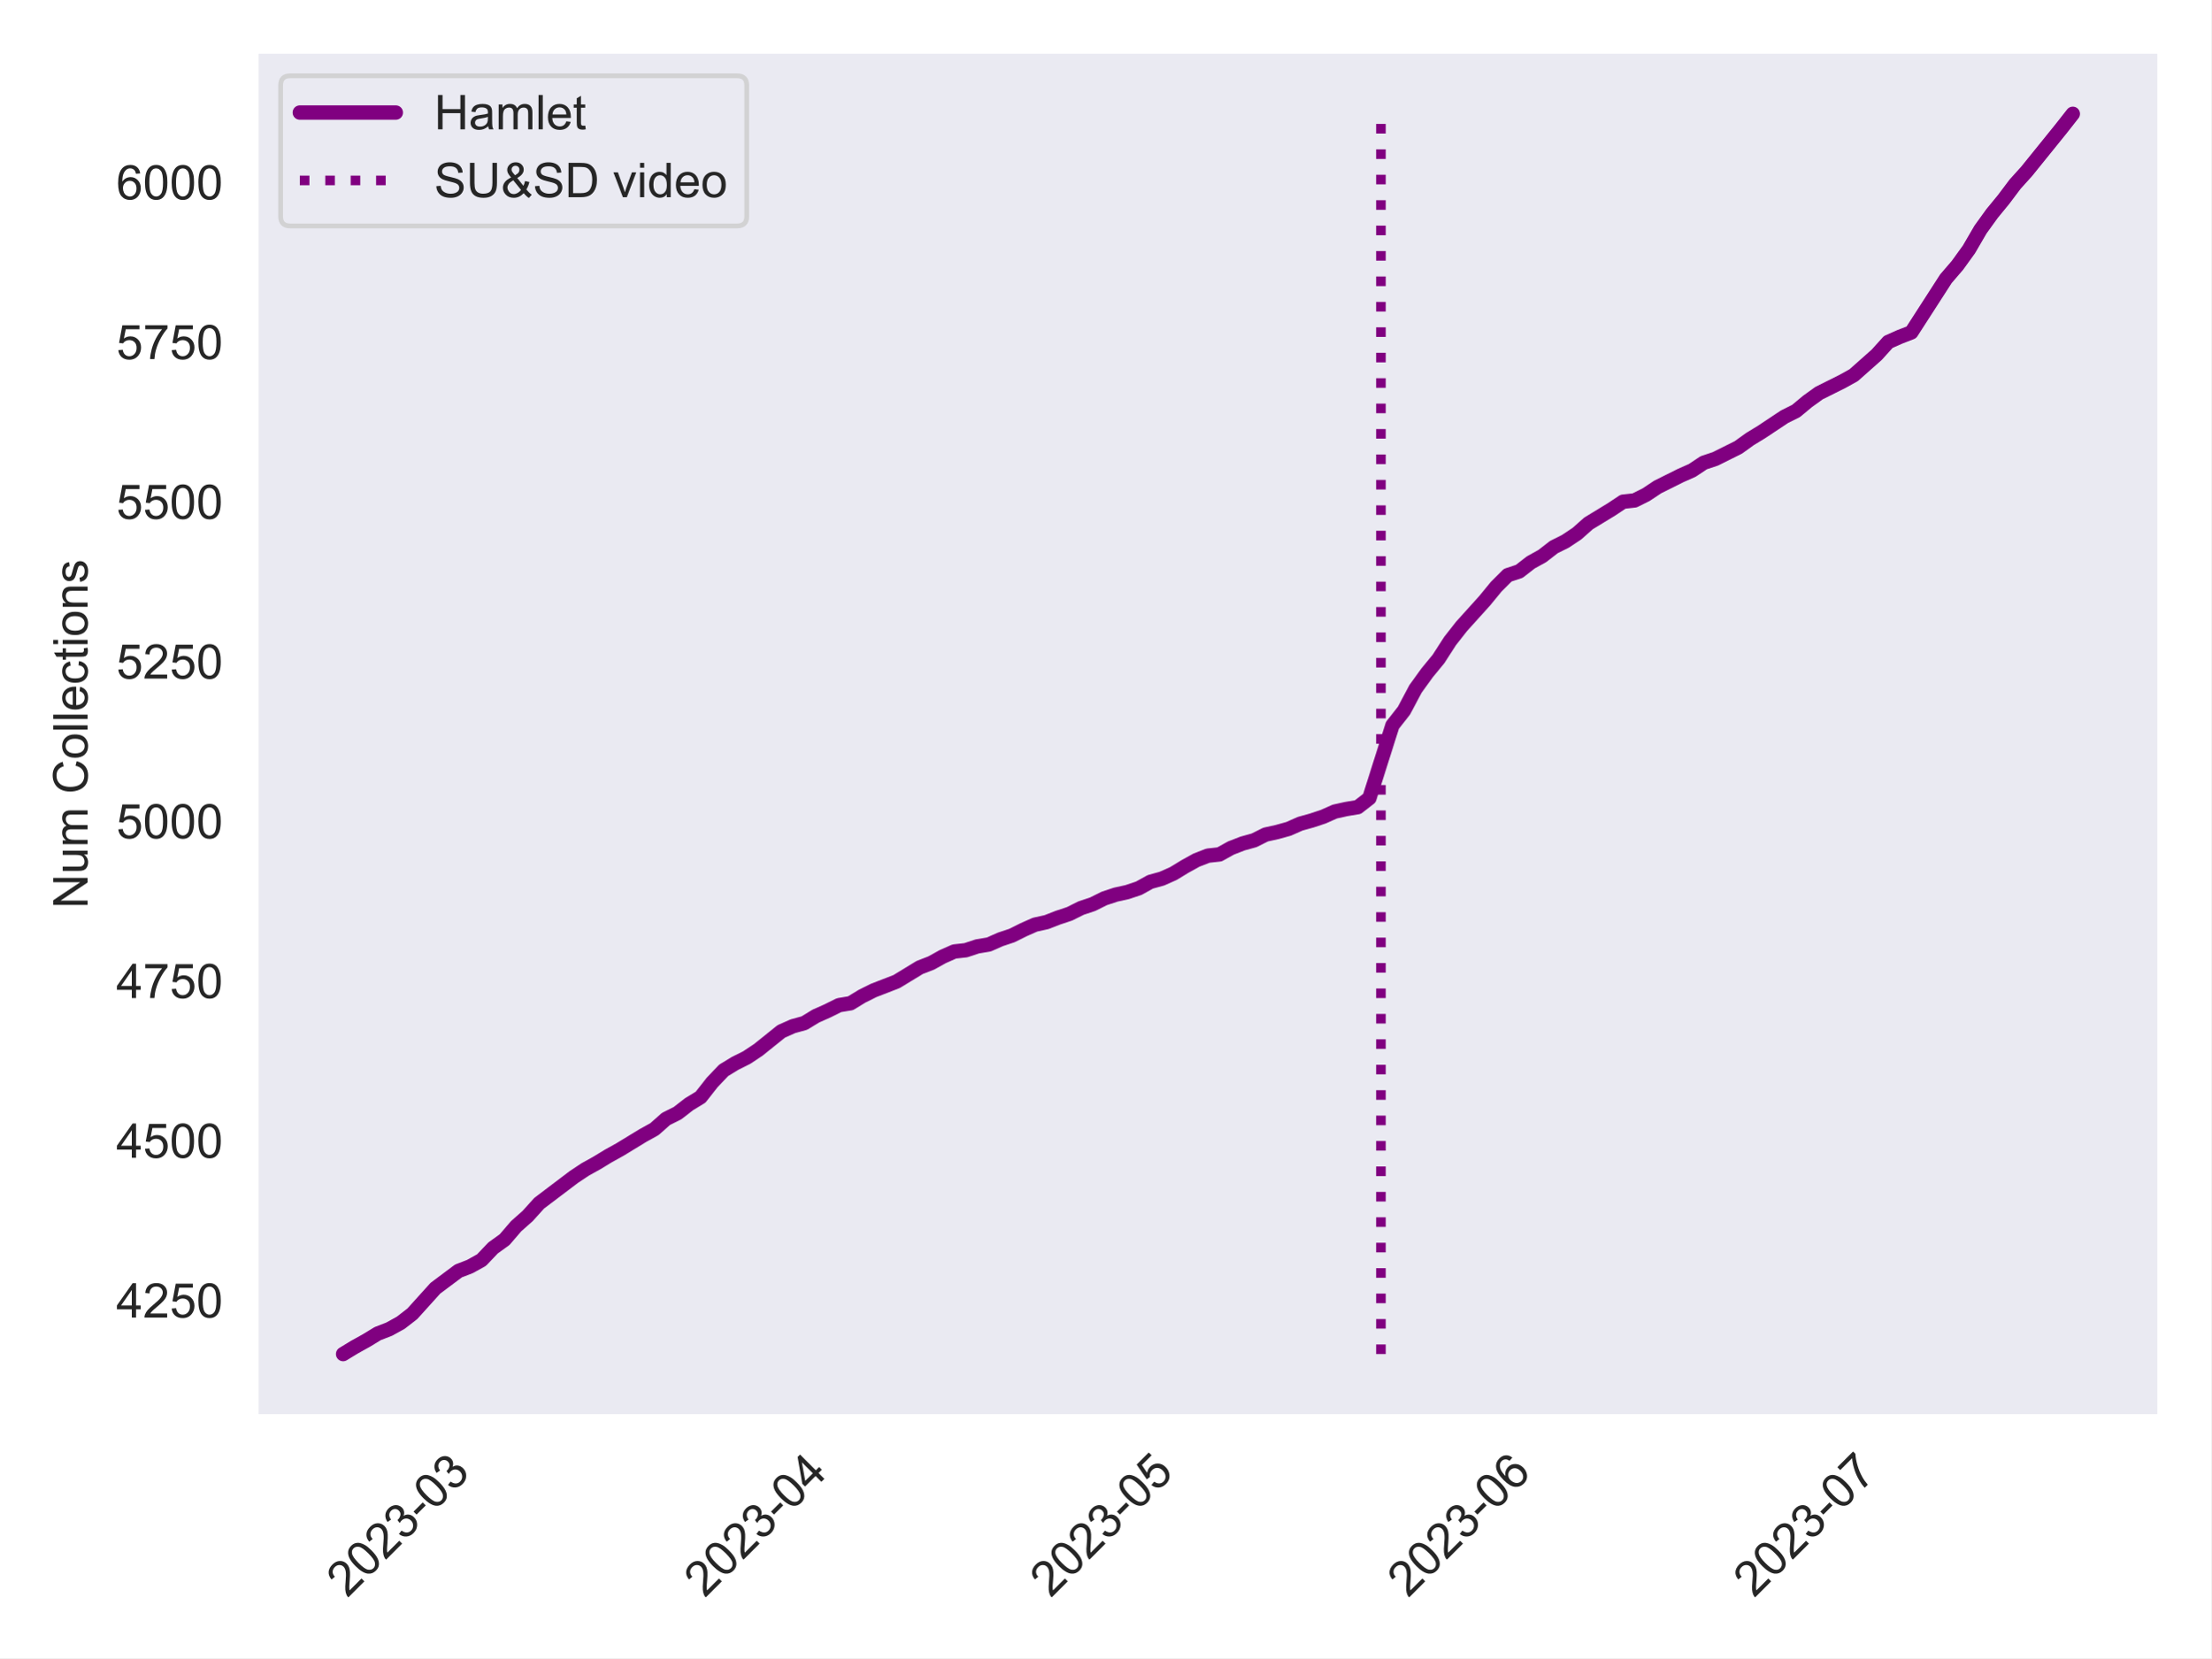
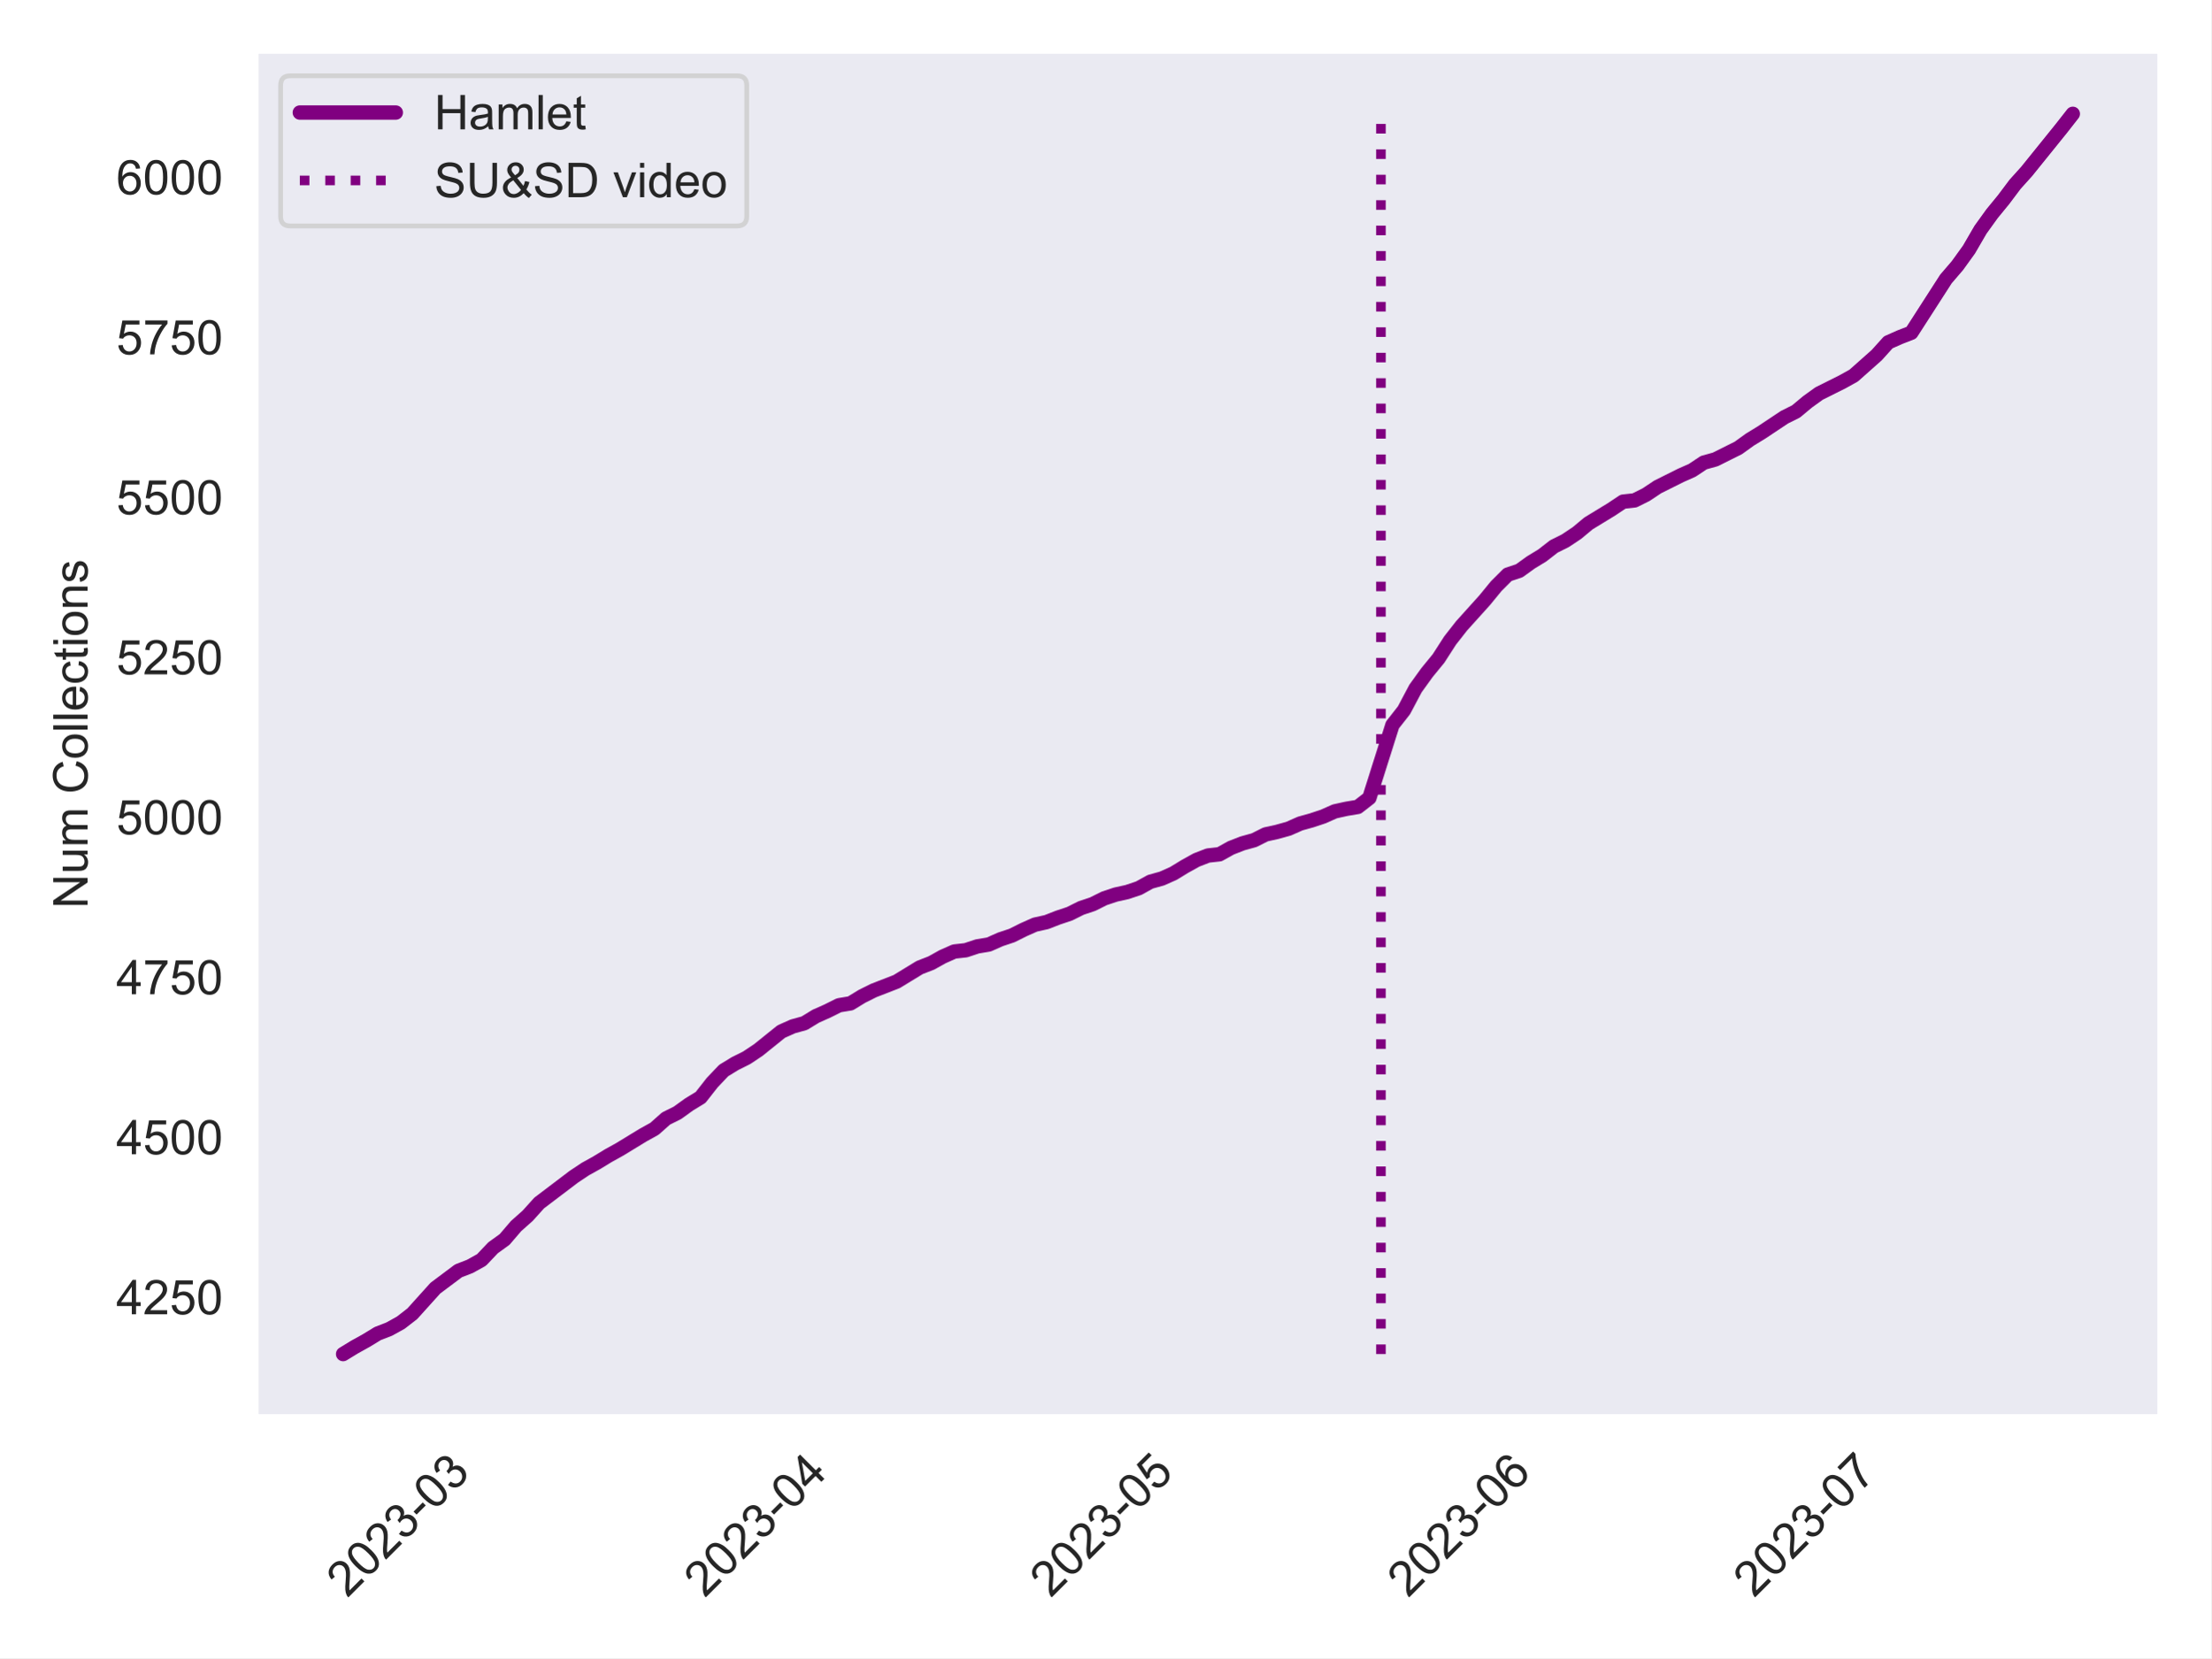
<svg xmlns="http://www.w3.org/2000/svg" xmlns:xlink="http://www.w3.org/1999/xlink" width="460.8pt" height="345.6pt" viewBox="0 0 460.8 345.6" version="1.1">
  <defs>
    <style type="text/css">*{stroke-linejoin: round; stroke-linecap: butt}</style>
  </defs>
  <g id="figure_1">
    <g id="patch_1">
      <path d="M 0 345.6  L 460.8 345.6  L 460.8 0  L 0 0  z " style="fill: #ffffff" />
    </g>
    <g id="axes_1">
      <g id="patch_2">
        <path d="M 53.48 295.153  L 450 295.153  L 450 10.8  L 53.48 10.8  z " style="fill: #eaeaf2" />
      </g>
      <g id="matplotlib.axis_1">
        <g id="xtick_1">
          <g id="text_1">
            <g style="fill: #262626" transform="translate(72.37362 333.1617) rotate(-45) scale(0.1 -0.1)">
              <defs>
                <path id="ArialMT-32" d="M 3222 541  L 3222 0  L 194 0  Q 188 203 259 391  Q 375 700 629 1000  Q 884 1300 1366 1694  Q 2113 2306 2375 2664  Q 2638 3022 2638 3341  Q 2638 3675 2398 3904  Q 2159 4134 1775 4134  Q 1369 4134 1125 3890  Q 881 3647 878 3216  L 300 3275  Q 359 3922 746 4261  Q 1134 4600 1788 4600  Q 2447 4600 2831 4234  Q 3216 3869 3216 3328  Q 3216 3053 3103 2787  Q 2991 2522 2730 2228  Q 2469 1934 1863 1422  Q 1356 997 1212 845  Q 1069 694 975 541  L 3222 541  z " transform="scale(0.015625)" />
                <path id="ArialMT-30" d="M 266 2259  Q 266 3072 433 3567  Q 600 4063 929 4331  Q 1259 4600 1759 4600  Q 2128 4600 2406 4451  Q 2684 4303 2865 4023  Q 3047 3744 3150 3342  Q 3253 2941 3253 2259  Q 3253 1453 3087 958  Q 2922 463 2592 192  Q 2263 -78 1759 -78  Q 1097 -78 719 397  Q 266 969 266 2259  z M 844 2259  Q 844 1131 1108 757  Q 1372 384 1759 384  Q 2147 384 2411 759  Q 2675 1134 2675 2259  Q 2675 3391 2411 3762  Q 2147 4134 1753 4134  Q 1366 4134 1134 3806  Q 844 3388 844 2259  z " transform="scale(0.015625)" />
                <path id="ArialMT-33" d="M 269 1209  L 831 1284  Q 928 806 1161 595  Q 1394 384 1728 384  Q 2125 384 2398 659  Q 2672 934 2672 1341  Q 2672 1728 2419 1979  Q 2166 2231 1775 2231  Q 1616 2231 1378 2169  L 1441 2663  Q 1497 2656 1531 2656  Q 1891 2656 2178 2843  Q 2466 3031 2466 3422  Q 2466 3731 2256 3934  Q 2047 4138 1716 4138  Q 1388 4138 1169 3931  Q 950 3725 888 3313  L 325 3413  Q 428 3978 793 4289  Q 1159 4600 1703 4600  Q 2078 4600 2393 4439  Q 2709 4278 2876 4000  Q 3044 3722 3044 3409  Q 3044 3113 2884 2869  Q 2725 2625 2413 2481  Q 2819 2388 3044 2092  Q 3269 1797 3269 1353  Q 3269 753 2831 336  Q 2394 -81 1725 -81  Q 1122 -81 723 278  Q 325 638 269 1209  z " transform="scale(0.015625)" />
                <path id="ArialMT-2d" d="M 203 1375  L 203 1941  L 1931 1941  L 1931 1375  L 203 1375  z " transform="scale(0.015625)" />
              </defs>
              <use xlink:href="#ArialMT-32" />
              <use xlink:href="#ArialMT-30" x="55.615" />
              <use xlink:href="#ArialMT-32" x="111.23" />
              <use xlink:href="#ArialMT-33" x="166.846" />
              <use xlink:href="#ArialMT-2d" x="222.461" />
              <use xlink:href="#ArialMT-30" x="255.762" />
              <use xlink:href="#ArialMT-33" x="311.377" />
            </g>
          </g>
        </g>
        <g id="xtick_2">
          <g id="text_2">
            <g style="fill: #262626" transform="translate(146.8713 333.1617) rotate(-45) scale(0.1 -0.1)">
              <defs>
                <path id="ArialMT-34" d="M 2069 0  L 2069 1097  L 81 1097  L 81 1613  L 2172 4581  L 2631 4581  L 2631 1613  L 3250 1613  L 3250 1097  L 2631 1097  L 2631 0  L 2069 0  z M 2069 1613  L 2069 3678  L 634 1613  L 2069 1613  z " transform="scale(0.015625)" />
              </defs>
              <use xlink:href="#ArialMT-32" />
              <use xlink:href="#ArialMT-30" x="55.615" />
              <use xlink:href="#ArialMT-32" x="111.23" />
              <use xlink:href="#ArialMT-33" x="166.846" />
              <use xlink:href="#ArialMT-2d" x="222.461" />
              <use xlink:href="#ArialMT-30" x="255.762" />
              <use xlink:href="#ArialMT-34" x="311.377" />
            </g>
          </g>
        </g>
        <g id="xtick_3">
          <g id="text_3">
            <g style="fill: #262626" transform="translate(218.9659 333.1617) rotate(-45) scale(0.1 -0.1)">
              <defs>
                <path id="ArialMT-35" d="M 266 1200  L 856 1250  Q 922 819 1161 601  Q 1400 384 1738 384  Q 2144 384 2425 690  Q 2706 997 2706 1503  Q 2706 1984 2436 2262  Q 2166 2541 1728 2541  Q 1456 2541 1237 2417  Q 1019 2294 894 2097  L 366 2166  L 809 4519  L 3088 4519  L 3088 3981  L 1259 3981  L 1013 2750  Q 1425 3038 1878 3038  Q 2478 3038 2890 2622  Q 3303 2206 3303 1553  Q 3303 931 2941 478  Q 2500 -78 1738 -78  Q 1113 -78 717 272  Q 322 622 266 1200  z " transform="scale(0.015625)" />
              </defs>
              <use xlink:href="#ArialMT-32" />
              <use xlink:href="#ArialMT-30" x="55.615" />
              <use xlink:href="#ArialMT-32" x="111.23" />
              <use xlink:href="#ArialMT-33" x="166.846" />
              <use xlink:href="#ArialMT-2d" x="222.461" />
              <use xlink:href="#ArialMT-30" x="255.762" />
              <use xlink:href="#ArialMT-35" x="311.377" />
            </g>
          </g>
        </g>
        <g id="xtick_4">
          <g id="text_4">
            <g style="fill: #262626" transform="translate(293.4636 333.1617) rotate(-45) scale(0.1 -0.1)">
              <defs>
                <path id="ArialMT-36" d="M 3184 3459  L 2625 3416  Q 2550 3747 2413 3897  Q 2184 4138 1850 4138  Q 1581 4138 1378 3988  Q 1113 3794 959 3422  Q 806 3050 800 2363  Q 1003 2672 1297 2822  Q 1591 2972 1913 2972  Q 2475 2972 2870 2558  Q 3266 2144 3266 1488  Q 3266 1056 3080 686  Q 2894 316 2569 119  Q 2244 -78 1831 -78  Q 1128 -78 684 439  Q 241 956 241 2144  Q 241 3472 731 4075  Q 1159 4600 1884 4600  Q 2425 4600 2770 4297  Q 3116 3994 3184 3459  z M 888 1484  Q 888 1194 1011 928  Q 1134 663 1356 523  Q 1578 384 1822 384  Q 2178 384 2434 671  Q 2691 959 2691 1453  Q 2691 1928 2437 2201  Q 2184 2475 1800 2475  Q 1419 2475 1153 2201  Q 888 1928 888 1484  z " transform="scale(0.015625)" />
              </defs>
              <use xlink:href="#ArialMT-32" />
              <use xlink:href="#ArialMT-30" x="55.615" />
              <use xlink:href="#ArialMT-32" x="111.23" />
              <use xlink:href="#ArialMT-33" x="166.846" />
              <use xlink:href="#ArialMT-2d" x="222.461" />
              <use xlink:href="#ArialMT-30" x="255.762" />
              <use xlink:href="#ArialMT-36" x="311.377" />
            </g>
          </g>
        </g>
        <g id="xtick_5">
          <g id="text_5">
            <g style="fill: #262626" transform="translate(365.5581 333.1617) rotate(-45) scale(0.1 -0.1)">
              <defs>
                <path id="ArialMT-37" d="M 303 3981  L 303 4522  L 3269 4522  L 3269 4084  Q 2831 3619 2401 2847  Q 1972 2075 1738 1259  Q 1569 684 1522 0  L 944 0  Q 953 541 1156 1306  Q 1359 2072 1739 2783  Q 2119 3494 2547 3981  L 303 3981  z " transform="scale(0.015625)" />
              </defs>
              <use xlink:href="#ArialMT-32" />
              <use xlink:href="#ArialMT-30" x="55.615" />
              <use xlink:href="#ArialMT-32" x="111.23" />
              <use xlink:href="#ArialMT-33" x="166.846" />
              <use xlink:href="#ArialMT-2d" x="222.461" />
              <use xlink:href="#ArialMT-30" x="255.762" />
              <use xlink:href="#ArialMT-37" x="311.377" />
            </g>
          </g>
        </g>
      </g>
      <g id="matplotlib.axis_2">
        <g id="ytick_1">
          <g id="text_6">
-             <g style="fill: #262626" transform="translate(24.23625 274.6195) scale(0.1 -0.1)">
+             <g style="fill: #262626" transform="translate(24.23625 273.9353) scale(0.1 -0.1)">
              <use xlink:href="#ArialMT-34" />
              <use xlink:href="#ArialMT-32" x="55.615" />
              <use xlink:href="#ArialMT-35" x="111.23" />
              <use xlink:href="#ArialMT-30" x="166.846" />
            </g>
          </g>
        </g>
        <g id="ytick_2">
          <g id="text_7">
-             <g style="fill: #262626" transform="translate(24.23625 241.3245) scale(0.1 -0.1)">
+             <g style="fill: #262626" transform="translate(24.23625 240.5887) scale(0.1 -0.1)">
              <use xlink:href="#ArialMT-34" />
              <use xlink:href="#ArialMT-35" x="55.615" />
              <use xlink:href="#ArialMT-30" x="111.23" />
              <use xlink:href="#ArialMT-30" x="166.846" />
            </g>
          </g>
        </g>
        <g id="ytick_3">
          <g id="text_8">
-             <g style="fill: #262626" transform="translate(24.23625 208.0295) scale(0.1 -0.1)">
+             <g style="fill: #262626" transform="translate(24.23625 207.2421) scale(0.1 -0.1)">
              <use xlink:href="#ArialMT-34" />
              <use xlink:href="#ArialMT-37" x="55.615" />
              <use xlink:href="#ArialMT-35" x="111.23" />
              <use xlink:href="#ArialMT-30" x="166.846" />
            </g>
          </g>
        </g>
        <g id="ytick_4">
          <g id="text_9">
-             <g style="fill: #262626" transform="translate(24.23625 174.7344) scale(0.1 -0.1)">
+             <g style="fill: #262626" transform="translate(24.23625 173.8956) scale(0.1 -0.1)">
              <use xlink:href="#ArialMT-35" />
              <use xlink:href="#ArialMT-30" x="55.615" />
              <use xlink:href="#ArialMT-30" x="111.23" />
              <use xlink:href="#ArialMT-30" x="166.846" />
            </g>
          </g>
        </g>
        <g id="ytick_5">
          <g id="text_10">
-             <g style="fill: #262626" transform="translate(24.23625 141.4394) scale(0.1 -0.1)">
+             <g style="fill: #262626" transform="translate(24.23625 140.549) scale(0.1 -0.1)">
              <use xlink:href="#ArialMT-35" />
              <use xlink:href="#ArialMT-32" x="55.615" />
              <use xlink:href="#ArialMT-35" x="111.23" />
              <use xlink:href="#ArialMT-30" x="166.846" />
            </g>
          </g>
        </g>
        <g id="ytick_6">
          <g id="text_11">
-             <g style="fill: #262626" transform="translate(24.23625 108.1444) scale(0.1 -0.1)">
+             <g style="fill: #262626" transform="translate(24.23625 107.2024) scale(0.1 -0.1)">
              <use xlink:href="#ArialMT-35" />
              <use xlink:href="#ArialMT-35" x="55.615" />
              <use xlink:href="#ArialMT-30" x="111.23" />
              <use xlink:href="#ArialMT-30" x="166.846" />
            </g>
          </g>
        </g>
        <g id="ytick_7">
          <g id="text_12">
-             <g style="fill: #262626" transform="translate(24.23625 74.84934) scale(0.1 -0.1)">
+             <g style="fill: #262626" transform="translate(24.23625 73.85585) scale(0.1 -0.1)">
              <use xlink:href="#ArialMT-35" />
              <use xlink:href="#ArialMT-37" x="55.615" />
              <use xlink:href="#ArialMT-35" x="111.23" />
              <use xlink:href="#ArialMT-30" x="166.846" />
            </g>
          </g>
        </g>
        <g id="ytick_8">
          <g id="text_13">
-             <g style="fill: #262626" transform="translate(24.23625 41.55431) scale(0.1 -0.1)">
+             <g style="fill: #262626" transform="translate(24.23625 40.50928) scale(0.1 -0.1)">
              <use xlink:href="#ArialMT-36" />
              <use xlink:href="#ArialMT-30" x="55.615" />
              <use xlink:href="#ArialMT-30" x="111.23" />
              <use xlink:href="#ArialMT-30" x="166.846" />
            </g>
          </g>
        </g>
        <g id="text_14">
          <g style="fill: #262626" transform="translate(18.24875 189.3764) rotate(-90) scale(0.1 -0.1)">
            <defs>
              <path id="ArialMT-4e" d="M 488 0  L 488 4581  L 1109 4581  L 3516 984  L 3516 4581  L 4097 4581  L 4097 0  L 3475 0  L 1069 3600  L 1069 0  L 488 0  z " transform="scale(0.015625)" />
              <path id="ArialMT-75" d="M 2597 0  L 2597 488  Q 2209 -75 1544 -75  Q 1250 -75 995 37  Q 741 150 617 320  Q 494 491 444 738  Q 409 903 409 1263  L 409 3319  L 972 3319  L 972 1478  Q 972 1038 1006 884  Q 1059 663 1231 536  Q 1403 409 1656 409  Q 1909 409 2131 539  Q 2353 669 2445 892  Q 2538 1116 2538 1541  L 2538 3319  L 3100 3319  L 3100 0  L 2597 0  z " transform="scale(0.015625)" />
              <path id="ArialMT-6d" d="M 422 0  L 422 3319  L 925 3319  L 925 2853  Q 1081 3097 1340 3245  Q 1600 3394 1931 3394  Q 2300 3394 2536 3241  Q 2772 3088 2869 2813  Q 3263 3394 3894 3394  Q 4388 3394 4653 3120  Q 4919 2847 4919 2278  L 4919 0  L 4359 0  L 4359 2091  Q 4359 2428 4304 2576  Q 4250 2725 4106 2815  Q 3963 2906 3769 2906  Q 3419 2906 3187 2673  Q 2956 2441 2956 1928  L 2956 0  L 2394 0  L 2394 2156  Q 2394 2531 2256 2718  Q 2119 2906 1806 2906  Q 1569 2906 1367 2781  Q 1166 2656 1075 2415  Q 984 2175 984 1722  L 984 0  L 422 0  z " transform="scale(0.015625)" />
              <path id="ArialMT-20" transform="scale(0.015625)" />
              <path id="ArialMT-43" d="M 3763 1606  L 4369 1453  Q 4178 706 3683 314  Q 3188 -78 2472 -78  Q 1731 -78 1267 223  Q 803 525 561 1097  Q 319 1669 319 2325  Q 319 3041 592 3573  Q 866 4106 1370 4382  Q 1875 4659 2481 4659  Q 3169 4659 3637 4309  Q 4106 3959 4291 3325  L 3694 3184  Q 3534 3684 3231 3912  Q 2928 4141 2469 4141  Q 1941 4141 1586 3887  Q 1231 3634 1087 3207  Q 944 2781 944 2328  Q 944 1744 1114 1308  Q 1284 872 1643 656  Q 2003 441 2422 441  Q 2931 441 3284 734  Q 3638 1028 3763 1606  z " transform="scale(0.015625)" />
              <path id="ArialMT-6f" d="M 213 1659  Q 213 2581 725 3025  Q 1153 3394 1769 3394  Q 2453 3394 2887 2945  Q 3322 2497 3322 1706  Q 3322 1066 3130 698  Q 2938 331 2570 128  Q 2203 -75 1769 -75  Q 1072 -75 642 372  Q 213 819 213 1659  z M 791 1659  Q 791 1022 1069 705  Q 1347 388 1769 388  Q 2188 388 2466 706  Q 2744 1025 2744 1678  Q 2744 2294 2464 2611  Q 2184 2928 1769 2928  Q 1347 2928 1069 2612  Q 791 2297 791 1659  z " transform="scale(0.015625)" />
              <path id="ArialMT-6c" d="M 409 0  L 409 4581  L 972 4581  L 972 0  L 409 0  z " transform="scale(0.015625)" />
              <path id="ArialMT-65" d="M 2694 1069  L 3275 997  Q 3138 488 2766 206  Q 2394 -75 1816 -75  Q 1088 -75 661 373  Q 234 822 234 1631  Q 234 2469 665 2931  Q 1097 3394 1784 3394  Q 2450 3394 2872 2941  Q 3294 2488 3294 1666  Q 3294 1616 3291 1516  L 816 1516  Q 847 969 1125 678  Q 1403 388 1819 388  Q 2128 388 2347 550  Q 2566 713 2694 1069  z M 847 1978  L 2700 1978  Q 2663 2397 2488 2606  Q 2219 2931 1791 2931  Q 1403 2931 1139 2672  Q 875 2413 847 1978  z " transform="scale(0.015625)" />
              <path id="ArialMT-63" d="M 2588 1216  L 3141 1144  Q 3050 572 2676 248  Q 2303 -75 1759 -75  Q 1078 -75 664 370  Q 250 816 250 1647  Q 250 2184 428 2587  Q 606 2991 970 3192  Q 1334 3394 1763 3394  Q 2303 3394 2647 3120  Q 2991 2847 3088 2344  L 2541 2259  Q 2463 2594 2264 2762  Q 2066 2931 1784 2931  Q 1359 2931 1093 2626  Q 828 2322 828 1663  Q 828 994 1084 691  Q 1341 388 1753 388  Q 2084 388 2306 591  Q 2528 794 2588 1216  z " transform="scale(0.015625)" />
              <path id="ArialMT-74" d="M 1650 503  L 1731 6  Q 1494 -44 1306 -44  Q 1000 -44 831 53  Q 663 150 594 308  Q 525 466 525 972  L 525 2881  L 113 2881  L 113 3319  L 525 3319  L 525 4141  L 1084 4478  L 1084 3319  L 1650 3319  L 1650 2881  L 1084 2881  L 1084 941  Q 1084 700 1114 631  Q 1144 563 1211 522  Q 1278 481 1403 481  Q 1497 481 1650 503  z " transform="scale(0.015625)" />
              <path id="ArialMT-69" d="M 425 3934  L 425 4581  L 988 4581  L 988 3934  L 425 3934  z M 425 0  L 425 3319  L 988 3319  L 988 0  L 425 0  z " transform="scale(0.015625)" />
              <path id="ArialMT-6e" d="M 422 0  L 422 3319  L 928 3319  L 928 2847  Q 1294 3394 1984 3394  Q 2284 3394 2536 3286  Q 2788 3178 2913 3003  Q 3038 2828 3088 2588  Q 3119 2431 3119 2041  L 3119 0  L 2556 0  L 2556 2019  Q 2556 2363 2490 2533  Q 2425 2703 2258 2804  Q 2091 2906 1866 2906  Q 1506 2906 1245 2678  Q 984 2450 984 1813  L 984 0  L 422 0  z " transform="scale(0.015625)" />
              <path id="ArialMT-73" d="M 197 991  L 753 1078  Q 800 744 1014 566  Q 1228 388 1613 388  Q 2000 388 2187 545  Q 2375 703 2375 916  Q 2375 1106 2209 1216  Q 2094 1291 1634 1406  Q 1016 1563 777 1677  Q 538 1791 414 1992  Q 291 2194 291 2438  Q 291 2659 392 2848  Q 494 3038 669 3163  Q 800 3259 1026 3326  Q 1253 3394 1513 3394  Q 1903 3394 2198 3281  Q 2494 3169 2634 2976  Q 2775 2784 2828 2463  L 2278 2388  Q 2241 2644 2061 2787  Q 1881 2931 1553 2931  Q 1166 2931 1000 2803  Q 834 2675 834 2503  Q 834 2394 903 2306  Q 972 2216 1119 2156  Q 1203 2125 1616 2013  Q 2213 1853 2448 1751  Q 2684 1650 2818 1456  Q 2953 1263 2953 975  Q 2953 694 2789 445  Q 2625 197 2315 61  Q 2006 -75 1616 -75  Q 969 -75 630 194  Q 291 463 197 991  z " transform="scale(0.015625)" />
            </defs>
            <use xlink:href="#ArialMT-4e" />
            <use xlink:href="#ArialMT-75" x="72.217" />
            <use xlink:href="#ArialMT-6d" x="127.832" />
            <use xlink:href="#ArialMT-20" x="211.133" />
            <use xlink:href="#ArialMT-43" x="238.916" />
            <use xlink:href="#ArialMT-6f" x="311.133" />
            <use xlink:href="#ArialMT-6c" x="366.748" />
            <use xlink:href="#ArialMT-6c" x="388.965" />
            <use xlink:href="#ArialMT-65" x="411.182" />
            <use xlink:href="#ArialMT-63" x="466.797" />
            <use xlink:href="#ArialMT-74" x="516.797" />
            <use xlink:href="#ArialMT-69" x="544.58" />
            <use xlink:href="#ArialMT-6f" x="566.797" />
            <use xlink:href="#ArialMT-6e" x="622.412" />
            <use xlink:href="#ArialMT-73" x="678.027" />
          </g>
        </g>
      </g>
      <g id="PolyCollection_1" />
      <g id="line2d_1">
-         <path d="M 71.504 282.228  L 73.907 280.763  L 76.31 279.431  L 78.713 277.966  L 81.116 277.034  L 83.519 275.702  L 85.923 273.837  L 90.729 268.51  L 95.535 264.914  L 97.938 263.982  L 100.341 262.65  L 102.745 260.12  L 105.148 258.389  L 107.551 255.592  L 109.954 253.461  L 112.357 250.797  L 119.567 245.337  L 121.97 243.739  L 124.373 242.407  L 126.776 240.942  L 129.179 239.61  L 133.986 236.68  L 136.389 235.348  L 138.792 233.217  L 141.195 232.019  L 143.598 230.154  L 146.001 228.689  L 148.404 225.626  L 150.808 223.096  L 153.211 221.631  L 155.614 220.432  L 158.017 218.834  L 162.823 214.972  L 165.227 213.906  L 167.63 213.24  L 170.033 211.775  L 172.436 210.71  L 174.839 209.511  L 177.242 209.112  L 179.645 207.647  L 182.049 206.448  L 186.855 204.584  L 191.661 201.654  L 194.064 200.722  L 196.468 199.39  L 198.871 198.324  L 201.274 198.058  L 203.677 197.259  L 206.08 196.859  L 208.483 195.794  L 210.886 194.995  L 213.29 193.796  L 215.693 192.731  L 218.096 192.198  L 220.499 191.266  L 222.902 190.467  L 225.305 189.268  L 227.708 188.469  L 230.112 187.27  L 232.515 186.471  L 234.918 185.939  L 237.321 185.139  L 239.724 183.808  L 242.127 183.142  L 244.531 182.076  L 246.934 180.611  L 249.337 179.28  L 251.74 178.347  L 254.143 178.081  L 256.546 176.749  L 258.949 175.817  L 261.353 175.151  L 263.756 173.952  L 266.159 173.42  L 268.562 172.754  L 270.965 171.688  L 273.368 171.022  L 275.772 170.223  L 278.175 169.158  L 280.578 168.625  L 282.981 168.226  L 285.384 166.361  L 290.19 151.179  L 292.594 148.115  L 294.997 143.587  L 297.4 140.258  L 299.803 137.328  L 302.206 133.599  L 304.609 130.536  L 309.416 125.208  L 311.819 122.278  L 314.222 119.881  L 316.625 119.082  L 319.028 117.218  L 321.431 115.886  L 323.835 114.021  L 326.238 112.823  L 328.641 111.224  L 331.044 109.094  L 335.85 106.164  L 338.253 104.565  L 340.657 104.299  L 343.06 103.1  L 345.463 101.502  L 350.269 99.105  L 352.672 98.04  L 355.076 96.441  L 357.479 95.642  L 362.285 93.245  L 364.688 91.514  L 367.091 90.049  L 371.898 86.853  L 374.301 85.654  L 376.704 83.656  L 379.107 81.925  L 383.913 79.528  L 386.316 78.196  L 391.123 73.934  L 393.526 71.27  L 395.929 70.205  L 398.332 69.273  L 405.542 58.086  L 407.945 55.289  L 410.348 51.959  L 412.751 47.831  L 415.154 44.501  L 417.557 41.571  L 419.961 38.375  L 422.364 35.711  L 429.573 26.788  L 431.976 23.725  L 431.976 23.725  " clip-path="url(#pbc318a3e0d)" style="fill: none; stroke: #800080; stroke-width: 3; stroke-linecap: round" />
+         <path d="M 71.504 282.228  L 73.907 280.76  L 76.31 279.427  L 78.713 277.959  L 81.116 277.026  L 83.519 275.692  L 85.923 273.824  L 90.729 268.489  L 95.535 264.888  L 97.938 263.954  L 100.341 262.62  L 102.745 260.086  L 105.148 258.352  L 107.551 255.55  L 109.954 253.416  L 112.357 250.749  L 119.567 245.28  L 121.97 243.679  L 124.373 242.345  L 126.776 240.878  L 129.179 239.544  L 133.986 236.61  L 136.389 235.276  L 138.792 233.142  L 141.195 231.941  L 143.598 230.207  L 146.001 228.74  L 148.404 225.672  L 150.808 223.138  L 153.211 221.67  L 155.614 220.47  L 158.017 218.869  L 162.823 215.001  L 165.227 213.934  L 167.63 213.267  L 170.033 211.8  L 172.436 210.733  L 174.839 209.532  L 177.242 209.132  L 179.645 207.665  L 182.049 206.464  L 186.855 204.597  L 191.661 201.662  L 194.064 200.729  L 196.468 199.395  L 198.871 198.328  L 201.274 198.061  L 203.677 197.261  L 206.08 196.861  L 208.483 195.793  L 210.886 194.993  L 213.29 193.793  L 215.693 192.726  L 218.096 192.192  L 220.499 191.258  L 222.902 190.458  L 225.305 189.258  L 227.708 188.457  L 230.112 187.257  L 232.515 186.456  L 234.918 185.923  L 237.321 185.123  L 239.724 183.789  L 242.127 183.122  L 244.531 182.055  L 246.934 180.587  L 249.337 179.254  L 251.74 178.32  L 254.143 178.053  L 256.546 176.719  L 258.949 175.785  L 261.353 175.119  L 263.756 173.918  L 266.159 173.385  L 268.562 172.718  L 270.965 171.651  L 273.368 170.984  L 275.772 170.183  L 278.175 169.116  L 280.578 168.583  L 282.981 168.182  L 285.384 166.315  L 290.19 151.109  L 292.594 148.041  L 294.997 143.506  L 297.4 140.171  L 299.803 137.237  L 302.206 133.502  L 304.609 130.434  L 309.416 125.099  L 311.819 122.164  L 314.222 119.763  L 316.625 118.963  L 319.028 117.229  L 321.431 115.762  L 323.835 113.894  L 326.238 112.694  L 328.641 111.093  L 331.044 109.092  L 335.85 106.158  L 338.253 104.557  L 340.657 104.29  L 343.06 103.09  L 345.463 101.489  L 350.269 99.088  L 352.672 98.021  L 355.076 96.421  L 357.479 95.754  L 362.285 93.353  L 364.688 91.619  L 367.091 90.151  L 371.898 86.95  L 374.301 85.75  L 376.704 83.749  L 379.107 82.015  L 383.913 79.614  L 386.316 78.28  L 391.123 74.012  L 393.526 71.344  L 395.929 70.277  L 398.332 69.343  L 405.542 58.139  L 407.945 55.338  L 410.348 52.003  L 412.751 47.868  L 415.154 44.533  L 417.557 41.599  L 419.961 38.398  L 422.364 35.73  L 429.573 26.793  L 431.976 23.725  L 431.976 23.725  " clip-path="url(#pdf4cb4547f)" style="fill: none; stroke: #800080; stroke-width: 3; stroke-linecap: round" />
      </g>
      <g id="LineCollection_1">
-         <path d="M 287.787 282.228  L 287.787 23.725  " clip-path="url(#pbc318a3e0d)" style="fill: none; stroke-dasharray: 2,3.3; stroke-dashoffset: 0; stroke: #800080; stroke-width: 2" />
+         <path d="M 287.787 282.228  L 287.787 23.725  " clip-path="url(#pdf4cb4547f)" style="fill: none; stroke-dasharray: 2,3.3; stroke-dashoffset: 0; stroke: #800080; stroke-width: 2" />
      </g>
      <g id="patch_3">
        <path d="M 53.48 295.153  L 53.48 10.8  " style="fill: none; stroke: #ffffff; stroke-width: 0.8; stroke-linejoin: miter; stroke-linecap: square" />
      </g>
      <g id="patch_4">
        <path d="M 450 295.153  L 450 10.8  " style="fill: none; stroke: #ffffff; stroke-width: 0.8; stroke-linejoin: miter; stroke-linecap: square" />
      </g>
      <g id="patch_5">
        <path d="M 53.48 295.153  L 450 295.153  " style="fill: none; stroke: #ffffff; stroke-width: 0.8; stroke-linejoin: miter; stroke-linecap: square" />
      </g>
      <g id="patch_6">
        <path d="M 53.48 10.8  L 450 10.8  " style="fill: none; stroke: #ffffff; stroke-width: 0.8; stroke-linejoin: miter; stroke-linecap: square" />
      </g>
      <g id="legend_1">
        <g id="patch_7">
          <path d="M 60.48 47.091  L 153.618 47.091  Q 155.618 47.091 155.618 45.091  L 155.618 17.8  Q 155.618 15.8 153.618 15.8  L 60.48 15.8  Q 58.48 15.8 58.48 17.8  L 58.48 45.091  Q 58.48 47.091 60.48 47.091  z " style="fill: #eaeaf2; opacity: 0.8; stroke: #cccccc; stroke-linejoin: miter" />
        </g>
        <g id="line2d_2">
          <path d="M 62.48 23.458  L 72.48 23.458  L 82.48 23.458  " style="fill: none; stroke: #800080; stroke-width: 3; stroke-linecap: round" />
        </g>
        <g id="text_15">
          <g style="fill: #262626" transform="translate(90.48 26.95781) scale(0.1 -0.1)">
            <defs>
              <path id="ArialMT-48" d="M 513 0  L 513 4581  L 1119 4581  L 1119 2700  L 3500 2700  L 3500 4581  L 4106 4581  L 4106 0  L 3500 0  L 3500 2159  L 1119 2159  L 1119 0  L 513 0  z " transform="scale(0.015625)" />
              <path id="ArialMT-61" d="M 2588 409  Q 2275 144 1986 34  Q 1697 -75 1366 -75  Q 819 -75 525 192  Q 231 459 231 875  Q 231 1119 342 1320  Q 453 1522 633 1644  Q 813 1766 1038 1828  Q 1203 1872 1538 1913  Q 2219 1994 2541 2106  Q 2544 2222 2544 2253  Q 2544 2597 2384 2738  Q 2169 2928 1744 2928  Q 1347 2928 1158 2789  Q 969 2650 878 2297  L 328 2372  Q 403 2725 575 2942  Q 747 3159 1072 3276  Q 1397 3394 1825 3394  Q 2250 3394 2515 3294  Q 2781 3194 2906 3042  Q 3031 2891 3081 2659  Q 3109 2516 3109 2141  L 3109 1391  Q 3109 606 3145 398  Q 3181 191 3288 0  L 2700 0  Q 2613 175 2588 409  z M 2541 1666  Q 2234 1541 1622 1453  Q 1275 1403 1131 1340  Q 988 1278 909 1158  Q 831 1038 831 891  Q 831 666 1001 516  Q 1172 366 1500 366  Q 1825 366 2078 508  Q 2331 650 2450 897  Q 2541 1088 2541 1459  L 2541 1666  z " transform="scale(0.015625)" />
            </defs>
            <use xlink:href="#ArialMT-48" />
            <use xlink:href="#ArialMT-61" x="72.217" />
            <use xlink:href="#ArialMT-6d" x="127.832" />
            <use xlink:href="#ArialMT-6c" x="211.133" />
            <use xlink:href="#ArialMT-65" x="233.35" />
            <use xlink:href="#ArialMT-74" x="288.965" />
          </g>
        </g>
        <g id="line2d_3">
          <path d="M 62.48 37.603  L 82.48 37.603  " style="fill: none; stroke-dasharray: 2,3.3; stroke-dashoffset: 0; stroke: #800080; stroke-width: 2" />
        </g>
        <g id="text_16">
          <g style="fill: #262626" transform="translate(90.48 41.10312) scale(0.1 -0.1)">
            <defs>
              <path id="ArialMT-53" d="M 288 1472  L 859 1522  Q 900 1178 1048 958  Q 1197 738 1509 602  Q 1822 466 2213 466  Q 2559 466 2825 569  Q 3091 672 3220 851  Q 3350 1031 3350 1244  Q 3350 1459 3225 1620  Q 3100 1781 2813 1891  Q 2628 1963 1997 2114  Q 1366 2266 1113 2400  Q 784 2572 623 2826  Q 463 3081 463 3397  Q 463 3744 659 4045  Q 856 4347 1234 4503  Q 1613 4659 2075 4659  Q 2584 4659 2973 4495  Q 3363 4331 3572 4012  Q 3781 3694 3797 3291  L 3216 3247  Q 3169 3681 2898 3903  Q 2628 4125 2100 4125  Q 1550 4125 1298 3923  Q 1047 3722 1047 3438  Q 1047 3191 1225 3031  Q 1400 2872 2139 2705  Q 2878 2538 3153 2413  Q 3553 2228 3743 1945  Q 3934 1663 3934 1294  Q 3934 928 3725 604  Q 3516 281 3123 101  Q 2731 -78 2241 -78  Q 1619 -78 1198 103  Q 778 284 539 648  Q 300 1013 288 1472  z " transform="scale(0.015625)" />
              <path id="ArialMT-55" d="M 3500 4581  L 4106 4581  L 4106 1934  Q 4106 1244 3950 837  Q 3794 431 3386 176  Q 2978 -78 2316 -78  Q 1672 -78 1262 144  Q 853 366 678 786  Q 503 1206 503 1934  L 503 4581  L 1109 4581  L 1109 1938  Q 1109 1341 1220 1058  Q 1331 775 1601 622  Q 1872 469 2263 469  Q 2931 469 3215 772  Q 3500 1075 3500 1938  L 3500 4581  z " transform="scale(0.015625)" />
              <path id="ArialMT-26" d="M 3041 541  Q 2763 231 2434 76  Q 2106 -78 1725 -78  Q 1022 -78 609 397  Q 275 784 275 1263  Q 275 1688 548 2030  Q 822 2372 1366 2631  Q 1056 2988 953 3209  Q 850 3431 850 3638  Q 850 4050 1173 4354  Q 1497 4659 1988 4659  Q 2456 4659 2754 4371  Q 3053 4084 3053 3681  Q 3053 3028 2188 2566  L 3009 1519  Q 3150 1794 3228 2156  L 3813 2031  Q 3663 1431 3406 1044  Q 3722 625 4122 341  L 3744 -106  Q 3403 113 3041 541  z M 1897 2928  Q 2263 3144 2370 3306  Q 2478 3469 2478 3666  Q 2478 3900 2329 4048  Q 2181 4197 1959 4197  Q 1731 4197 1579 4050  Q 1428 3903 1428 3691  Q 1428 3584 1483 3467  Q 1538 3350 1647 3219  L 1897 2928  z M 2688 984  L 1656 2263  Q 1200 1991 1040 1758  Q 881 1525 881 1297  Q 881 1019 1103 719  Q 1325 419 1731 419  Q 1984 419 2254 576  Q 2525 734 2688 984  z " transform="scale(0.015625)" />
              <path id="ArialMT-44" d="M 494 0  L 494 4581  L 2072 4581  Q 2606 4581 2888 4516  Q 3281 4425 3559 4188  Q 3922 3881 4101 3404  Q 4281 2928 4281 2316  Q 4281 1794 4159 1391  Q 4038 988 3847 723  Q 3656 459 3429 307  Q 3203 156 2883 78  Q 2563 0 2147 0  L 494 0  z M 1100 541  L 2078 541  Q 2531 541 2789 625  Q 3047 709 3200 863  Q 3416 1078 3536 1442  Q 3656 1806 3656 2325  Q 3656 3044 3420 3430  Q 3184 3816 2847 3947  Q 2603 4041 2063 4041  L 1100 4041  L 1100 541  z " transform="scale(0.015625)" />
              <path id="ArialMT-76" d="M 1344 0  L 81 3319  L 675 3319  L 1388 1331  Q 1503 1009 1600 663  Q 1675 925 1809 1294  L 2547 3319  L 3125 3319  L 1869 0  L 1344 0  z " transform="scale(0.015625)" />
              <path id="ArialMT-64" d="M 2575 0  L 2575 419  Q 2259 -75 1647 -75  Q 1250 -75 917 144  Q 584 363 401 755  Q 219 1147 219 1656  Q 219 2153 384 2558  Q 550 2963 881 3178  Q 1213 3394 1622 3394  Q 1922 3394 2156 3267  Q 2391 3141 2538 2938  L 2538 4581  L 3097 4581  L 3097 0  L 2575 0  z M 797 1656  Q 797 1019 1065 703  Q 1334 388 1700 388  Q 2069 388 2326 689  Q 2584 991 2584 1609  Q 2584 2291 2321 2609  Q 2059 2928 1675 2928  Q 1300 2928 1048 2622  Q 797 2316 797 1656  z " transform="scale(0.015625)" />
            </defs>
            <use xlink:href="#ArialMT-53" />
            <use xlink:href="#ArialMT-55" x="66.699" />
            <use xlink:href="#ArialMT-26" x="138.916" />
            <use xlink:href="#ArialMT-53" x="205.615" />
            <use xlink:href="#ArialMT-44" x="272.314" />
            <use xlink:href="#ArialMT-20" x="344.531" />
            <use xlink:href="#ArialMT-76" x="372.314" />
            <use xlink:href="#ArialMT-69" x="422.314" />
            <use xlink:href="#ArialMT-64" x="444.531" />
            <use xlink:href="#ArialMT-65" x="500.146" />
            <use xlink:href="#ArialMT-6f" x="555.762" />
          </g>
        </g>
      </g>
    </g>
  </g>
  <defs>
-     <clipPath id="pbc318a3e0d">
+     <clipPath id="pdf4cb4547f">
      <rect x="53.48" y="10.8" width="396.52" height="284.353" />
    </clipPath>
  </defs>
</svg>
